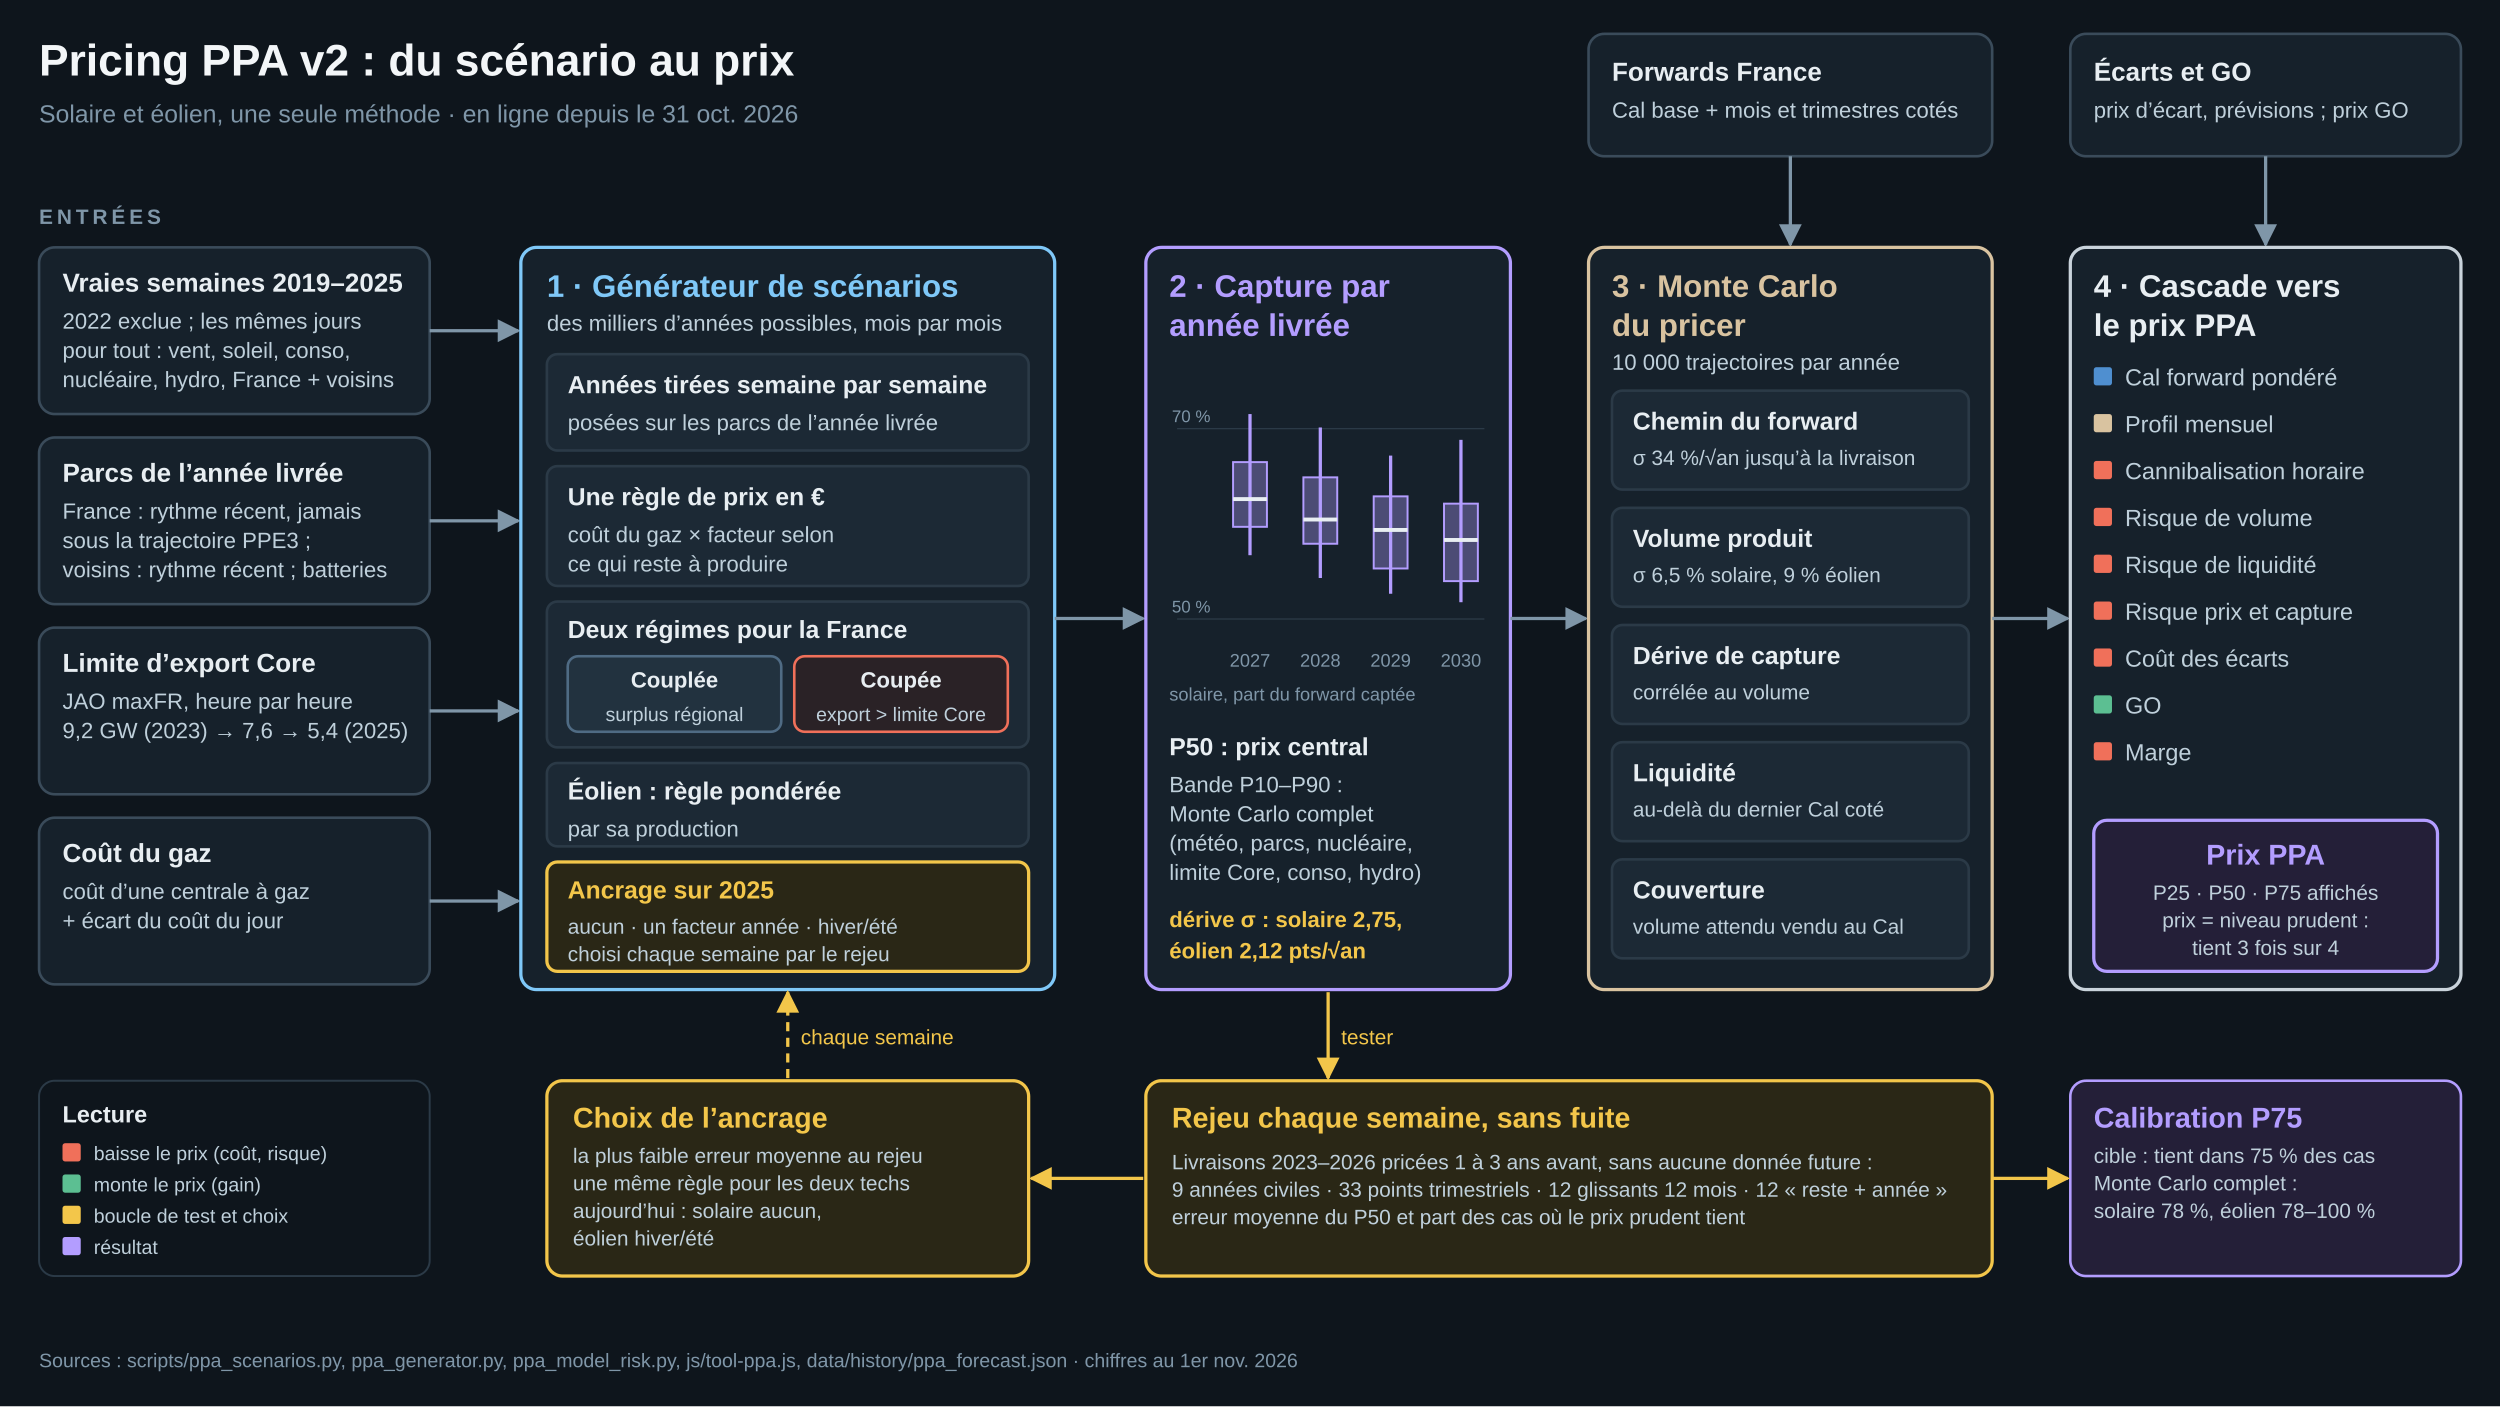
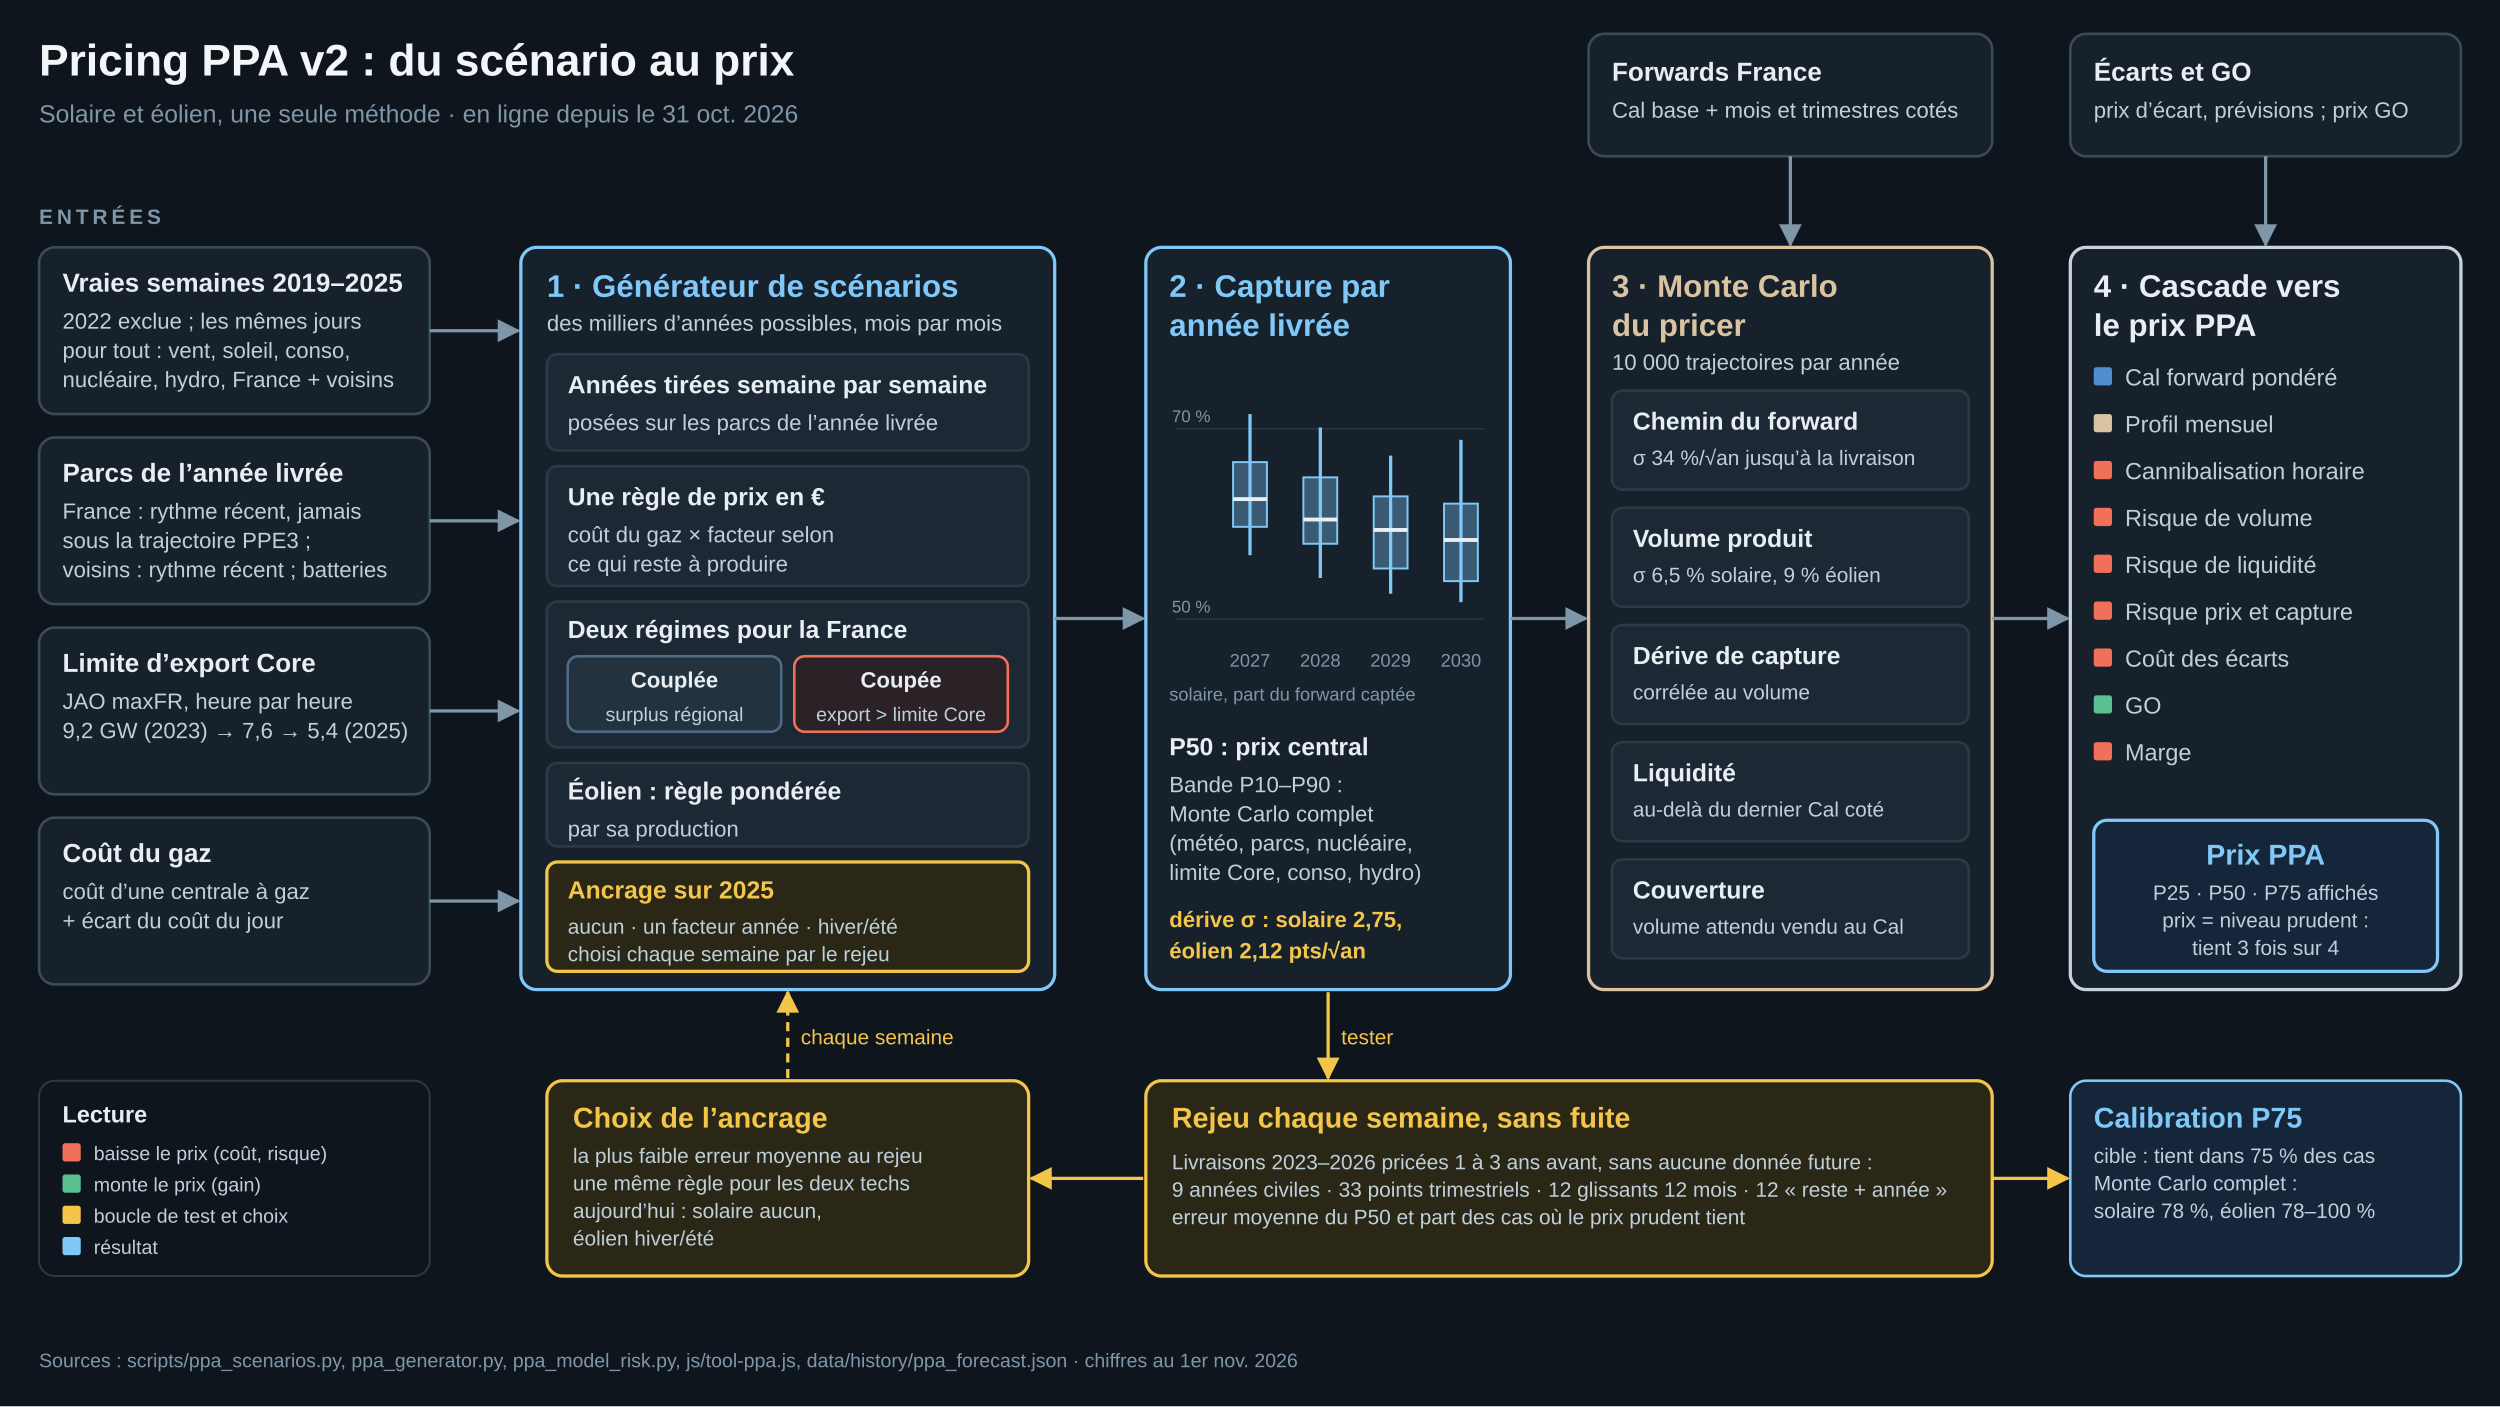
<svg xmlns="http://www.w3.org/2000/svg" viewBox="0 0 1920 1080" width="1920" height="1080" font-family="'IBM Plex Sans','Segoe UI','Helvetica Neue',Arial,'Liberation Sans',sans-serif">
  <defs>
    <marker id="am" viewBox="0 0 10 10" refX="9" refY="5" markerWidth="7" markerHeight="7" orient="auto-start-reverse">
      <path d="M0,0 L10,5 L0,10 z" fill="#7F96A8" />
    </marker>
    <marker id="aa" viewBox="0 0 10 10" refX="9" refY="5" markerWidth="7" markerHeight="7" orient="auto-start-reverse">
      <path d="M0,0 L10,5 L0,10 z" fill="#F3C64A" />
    </marker>
    <marker id="av" viewBox="0 0 10 10" refX="9" refY="5" markerWidth="7" markerHeight="7" orient="auto-start-reverse">
-       <path d="M0,0 L10,5 L0,10 z" fill="#B39DFF" />
+       <path d="M0,0 L10,5 L0,10 z" fill="#7FC8F8" />
    </marker>
  </defs>
  <rect width="1920" height="1080" fill="#0E151C" />
  <text x="30.0" y="58.0" font-size="34" fill="#F3F6F8" text-anchor="start" font-weight="700">Pricing PPA v2 : du scénario au prix</text>
  <text x="30.0" y="94.0" font-size="19" fill="#7F96A8" text-anchor="start" font-weight="400">Solaire et éolien, une seule méthode · en ligne depuis le 31 oct. 2026</text>
  <text x="30.0" y="172.0" font-size="16" fill="#7F96A8" text-anchor="start" font-weight="700" letter-spacing="3">ENTRÉES</text>
  <rect x="1220" y="26" width="310" height="94" rx="12" fill="#16212B" stroke="#3A4B5A" stroke-width="2" />
  <text x="1238.0" y="62.0" font-size="20" fill="#E8EEF2" text-anchor="start" font-weight="700">Forwards France</text>
  <text x="1238.0" y="90.4" font-size="17" fill="#BFD0DB" text-anchor="start" font-weight="400">Cal base + mois et trimestres cotés</text>
  <rect x="1590" y="26" width="300" height="94" rx="12" fill="#16212B" stroke="#3A4B5A" stroke-width="2" />
  <text x="1608.0" y="62.0" font-size="20" fill="#E8EEF2" text-anchor="start" font-weight="700">Écarts et GO</text>
  <text x="1608.0" y="90.4" font-size="17" fill="#BFD0DB" text-anchor="start" font-weight="400">prix d’écart, prévisions ; prix GO</text>
  <line x1="1375" y1="120" x2="1375" y2="188" stroke="#7F96A8" stroke-width="2.5" marker-end="url(#am)" />
  <line x1="1740" y1="120" x2="1740" y2="188" stroke="#7F96A8" stroke-width="2.5" marker-end="url(#am)" />
  <rect x="30" y="190" width="300" height="128" rx="12" fill="#16212B" stroke="#3A4B5A" stroke-width="2" />
  <text x="48.0" y="224.0" font-size="20" fill="#E8EEF2" text-anchor="start" font-weight="700">Vraies semaines 2019–2025</text>
  <text x="48.0" y="252.4" font-size="17" fill="#BFD0DB" text-anchor="start" font-weight="400">2022 exclue ; les mêmes jours</text>
  <text x="48.0" y="274.9" font-size="17" fill="#BFD0DB" text-anchor="start" font-weight="400">pour tout : vent, soleil, conso,</text>
  <text x="48.0" y="297.3" font-size="17" fill="#BFD0DB" text-anchor="start" font-weight="400">nucléaire, hydro, France + voisins</text>
  <line x1="330" y1="254" x2="398" y2="254" stroke="#7F96A8" stroke-width="2.5" marker-end="url(#am)" />
  <rect x="30" y="336" width="300" height="128" rx="12" fill="#16212B" stroke="#3A4B5A" stroke-width="2" />
  <text x="48.0" y="370.0" font-size="20" fill="#E8EEF2" text-anchor="start" font-weight="700">Parcs de l’année livrée</text>
  <text x="48.0" y="398.4" font-size="17" fill="#BFD0DB" text-anchor="start" font-weight="400">France : rythme récent, jamais</text>
  <text x="48.0" y="420.9" font-size="17" fill="#BFD0DB" text-anchor="start" font-weight="400">sous la trajectoire PPE3 ;</text>
  <text x="48.0" y="443.3" font-size="17" fill="#BFD0DB" text-anchor="start" font-weight="400">voisins : rythme récent ; batteries</text>
  <line x1="330" y1="400" x2="398" y2="400" stroke="#7F96A8" stroke-width="2.5" marker-end="url(#am)" />
  <rect x="30" y="482" width="300" height="128" rx="12" fill="#16212B" stroke="#3A4B5A" stroke-width="2" />
  <text x="48.0" y="516.0" font-size="20" fill="#E8EEF2" text-anchor="start" font-weight="700">Limite d’export Core</text>
  <text x="48.0" y="544.4" font-size="17" fill="#BFD0DB" text-anchor="start" font-weight="400">JAO maxFR, heure par heure</text>
  <text x="48.0" y="566.9" font-size="17" fill="#BFD0DB" text-anchor="start" font-weight="400">9,2 GW (2023) → 7,6 → 5,4 (2025)</text>
  <line x1="330" y1="546" x2="398" y2="546" stroke="#7F96A8" stroke-width="2.5" marker-end="url(#am)" />
  <rect x="30" y="628" width="300" height="128" rx="12" fill="#16212B" stroke="#3A4B5A" stroke-width="2" />
  <text x="48.0" y="662.0" font-size="20" fill="#E8EEF2" text-anchor="start" font-weight="700">Coût du gaz</text>
  <text x="48.0" y="690.4" font-size="17" fill="#BFD0DB" text-anchor="start" font-weight="400">coût d’une centrale à gaz</text>
  <text x="48.0" y="712.9" font-size="17" fill="#BFD0DB" text-anchor="start" font-weight="400">+ écart du coût du jour</text>
  <line x1="330" y1="692" x2="398" y2="692" stroke="#7F96A8" stroke-width="2.5" marker-end="url(#am)" />
  <rect x="400" y="190" width="410" height="570" rx="12" fill="#16212B" stroke="#7FC8F8" stroke-width="2.5" />
  <text x="420.0" y="228.0" font-size="24" fill="#7FC8F8" text-anchor="start" font-weight="700">1 · Générateur de scénarios</text>
  <text x="420.0" y="254.0" font-size="17" fill="#BFD0DB" text-anchor="start" font-weight="400">des milliers d’années possibles, mois par mois</text>
  <rect x="420" y="272" width="370" height="74" rx="8" fill="#1C2935" stroke="#2B3A47" stroke-width="2" />
  <text x="436.0" y="302.0" font-size="19" fill="#E8EEF2" text-anchor="start" font-weight="700">Années tirées semaine par semaine</text>
  <text x="436.0" y="330.4" font-size="17" fill="#BFD0DB" text-anchor="start" font-weight="400">posées sur les parcs de l’année livrée</text>
  <rect x="420" y="358" width="370" height="92" rx="8" fill="#1C2935" stroke="#2B3A47" stroke-width="2" />
  <text x="436.0" y="388.0" font-size="19" fill="#E8EEF2" text-anchor="start" font-weight="700">Une règle de prix en €</text>
  <text x="436.0" y="416.4" font-size="17" fill="#BFD0DB" text-anchor="start" font-weight="400">coût du gaz × facteur selon</text>
  <text x="436.0" y="438.9" font-size="17" fill="#BFD0DB" text-anchor="start" font-weight="400">ce qui reste à produire</text>
  <rect x="420" y="462" width="370" height="112" rx="8" fill="#1C2935" stroke="#2B3A47" stroke-width="2" />
  <text x="436.0" y="490.0" font-size="19" fill="#E8EEF2" text-anchor="start" font-weight="700">Deux régimes pour la France</text>
  <rect x="436" y="504" width="164" height="58" rx="8" fill="#22323F" stroke="#4F6B84" stroke-width="2" />
  <text x="518.0" y="528.0" font-size="17" fill="#E8EEF2" text-anchor="middle" font-weight="700">Couplée</text>
  <text x="518.0" y="553.8" font-size="15" fill="#BFD0DB" text-anchor="middle" font-weight="400">surplus régional</text>
  <rect x="610" y="504" width="164" height="58" rx="8" fill="#2A2226" stroke="#F0705A" stroke-width="2" />
  <text x="692.0" y="528.0" font-size="17" fill="#E8EEF2" text-anchor="middle" font-weight="700">Coupée</text>
  <text x="692.0" y="553.8" font-size="15" fill="#BFD0DB" text-anchor="middle" font-weight="400">export &gt; limite Core</text>
  <rect x="420" y="586" width="370" height="64" rx="8" fill="#1C2935" stroke="#2B3A47" stroke-width="2" />
  <text x="436.0" y="614.0" font-size="19" fill="#E8EEF2" text-anchor="start" font-weight="700">Éolien : règle pondérée</text>
  <text x="436.0" y="642.4" font-size="17" fill="#BFD0DB" text-anchor="start" font-weight="400">par sa production</text>
  <rect x="420" y="662" width="370" height="84" rx="8" fill="#2A2716" stroke="#F3C64A" stroke-width="2.5" />
  <text x="436.0" y="690.0" font-size="19" fill="#F3C64A" text-anchor="start" font-weight="700">Ancrage sur 2025</text>
  <text x="436.0" y="717.1" font-size="16" fill="#BFD0DB" text-anchor="start" font-weight="400">aucun · un facteur année · hiver/été</text>
  <text x="436.0" y="738.2" font-size="16" fill="#BFD0DB" text-anchor="start" font-weight="400">choisi chaque semaine par le rejeu</text>
  <line x1="810" y1="475" x2="878" y2="475" stroke="#7F96A8" stroke-width="2.5" marker-end="url(#am)" />
-   <rect x="880" y="190" width="280" height="570" rx="12" fill="#16212B" stroke="#B39DFF" stroke-width="2.5" />
-   <text x="898.0" y="228.0" font-size="24" fill="#B39DFF" text-anchor="start" font-weight="700">2 · Capture par</text>
-   <text x="898.0" y="258.0" font-size="24" fill="#B39DFF" text-anchor="start" font-weight="700">année livrée</text>
+   <rect x="880" y="190" width="280" height="570" rx="12" fill="#16212B" stroke="#7FC8F8" stroke-width="2.5" />
+   <text x="898.0" y="228.0" font-size="24" fill="#7FC8F8" text-anchor="start" font-weight="700">2 · Capture par</text>
+   <text x="898.0" y="258.0" font-size="24" fill="#7FC8F8" text-anchor="start" font-weight="700">année livrée</text>
  <line x1="904" x2="1140" y1="475.4" y2="475.4" stroke="#2B3A47" />
  <line x1="904" x2="1140" y1="329.2" y2="329.2" stroke="#2B3A47" />
  <text x="900.0" y="324.2" font-size="13" fill="#7F96A8" text-anchor="start" font-weight="400">70 %</text>
  <text x="900.0" y="470.4" font-size="13" fill="#7F96A8" text-anchor="start" font-weight="400">50 %</text>
-   <line x1="960" x2="960" y1="318.0" y2="426.4" stroke="#B39DFF" stroke-width="2.5" />
-   <rect x="947" y="354.9" width="26" height="49.7" fill="#B39DFF" fill-opacity=".35" stroke="#B39DFF" stroke-width="1.5" />
+   <line x1="960" x2="960" y1="318.0" y2="426.4" stroke="#7FC8F8" stroke-width="2.5" />
+   <rect x="947" y="354.9" width="26" height="49.7" fill="#7FC8F8" fill-opacity=".35" stroke="#7FC8F8" stroke-width="1.5" />
  <line x1="947" x2="973" y1="383.3" y2="383.3" stroke="#E8EEF2" stroke-width="3" />
  <text x="960.0" y="512.0" font-size="14" fill="#7F96A8" text-anchor="middle" font-weight="400">2027</text>
-   <line x1="1014" x2="1014" y1="328.3" y2="443.9" stroke="#B39DFF" stroke-width="2.5" />
-   <rect x="1001" y="366.6" width="26" height="51.0" fill="#B39DFF" fill-opacity=".35" stroke="#B39DFF" stroke-width="1.5" />
+   <line x1="1014" x2="1014" y1="328.3" y2="443.9" stroke="#7FC8F8" stroke-width="2.5" />
+   <rect x="1001" y="366.6" width="26" height="51.0" fill="#7FC8F8" fill-opacity=".35" stroke="#7FC8F8" stroke-width="1.5" />
  <line x1="1001" x2="1027" y1="399.0" y2="399.0" stroke="#E8EEF2" stroke-width="3" />
  <text x="1014.0" y="512.0" font-size="14" fill="#7F96A8" text-anchor="middle" font-weight="400">2028</text>
-   <line x1="1068" x2="1068" y1="349.9" y2="456.0" stroke="#B39DFF" stroke-width="2.5" />
-   <rect x="1055" y="381.2" width="26" height="55.4" fill="#B39DFF" fill-opacity=".35" stroke="#B39DFF" stroke-width="1.5" />
+   <line x1="1068" x2="1068" y1="349.9" y2="456.0" stroke="#7FC8F8" stroke-width="2.5" />
+   <rect x="1055" y="381.2" width="26" height="55.4" fill="#7FC8F8" fill-opacity=".35" stroke="#7FC8F8" stroke-width="1.5" />
  <line x1="1055" x2="1081" y1="407.0" y2="407.0" stroke="#E8EEF2" stroke-width="3" />
  <text x="1068.0" y="512.0" font-size="14" fill="#7F96A8" text-anchor="middle" font-weight="400">2029</text>
-   <line x1="1122" x2="1122" y1="337.8" y2="462.5" stroke="#B39DFF" stroke-width="2.5" />
-   <rect x="1109" y="386.8" width="26" height="59.5" fill="#B39DFF" fill-opacity=".35" stroke="#B39DFF" stroke-width="1.5" />
+   <line x1="1122" x2="1122" y1="337.8" y2="462.5" stroke="#7FC8F8" stroke-width="2.5" />
+   <rect x="1109" y="386.8" width="26" height="59.5" fill="#7FC8F8" fill-opacity=".35" stroke="#7FC8F8" stroke-width="1.5" />
  <line x1="1109" x2="1135" y1="414.7" y2="414.7" stroke="#E8EEF2" stroke-width="3" />
  <text x="1122.0" y="512.0" font-size="14" fill="#7F96A8" text-anchor="middle" font-weight="400">2030</text>
  <text x="898.0" y="538.0" font-size="14" fill="#7F96A8" text-anchor="start" font-weight="400">solaire, part du forward captée</text>
  <text x="898.0" y="580.0" font-size="19" fill="#E8EEF2" text-anchor="start" font-weight="700">P50 : prix central</text>
  <text x="898.0" y="608.4" font-size="17" fill="#BFD0DB" text-anchor="start" font-weight="400">Bande P10–P90 :</text>
  <text x="898.0" y="630.9" font-size="17" fill="#BFD0DB" text-anchor="start" font-weight="400">Monte Carlo complet</text>
  <text x="898.0" y="653.3" font-size="17" fill="#BFD0DB" text-anchor="start" font-weight="400">(météo, parcs, nucléaire,</text>
  <text x="898.0" y="675.8" font-size="17" fill="#BFD0DB" text-anchor="start" font-weight="400">limite Core, conso, hydro)</text>
  <text x="898.0" y="712.0" font-size="17" fill="#F3C64A" text-anchor="start" font-weight="600">dérive σ : solaire 2,75,</text>
  <text x="898.0" y="736.0" font-size="17" fill="#F3C64A" text-anchor="start" font-weight="600">éolien 2,12 pts/√an</text>
  <line x1="1160" y1="475" x2="1218" y2="475" stroke="#7F96A8" stroke-width="2.5" marker-end="url(#am)" />
  <rect x="1220" y="190" width="310" height="570" rx="12" fill="#16212B" stroke="#D9C3A0" stroke-width="2.5" />
  <text x="1238.0" y="228.0" font-size="24" fill="#D9C3A0" text-anchor="start" font-weight="700">3 · Monte Carlo</text>
  <text x="1238.0" y="258.0" font-size="24" fill="#D9C3A0" text-anchor="start" font-weight="700">du pricer</text>
  <text x="1238.0" y="284.0" font-size="17" fill="#BFD0DB" text-anchor="start" font-weight="400">10 000 trajectoires par année</text>
  <rect x="1238" y="300" width="274" height="76" rx="8" fill="#1C2935" stroke="#2B3A47" stroke-width="2" />
  <text x="1254.0" y="330.0" font-size="19" fill="#E8EEF2" text-anchor="start" font-weight="700">Chemin du forward</text>
  <text x="1254.0" y="357.1" font-size="16" fill="#BFD0DB" text-anchor="start" font-weight="400">σ 34 %/√an jusqu’à la livraison</text>
  <rect x="1238" y="390" width="274" height="76" rx="8" fill="#1C2935" stroke="#2B3A47" stroke-width="2" />
  <text x="1254.0" y="420.0" font-size="19" fill="#E8EEF2" text-anchor="start" font-weight="700">Volume produit</text>
  <text x="1254.0" y="447.1" font-size="16" fill="#BFD0DB" text-anchor="start" font-weight="400">σ 6,5 % solaire, 9 % éolien</text>
  <rect x="1238" y="480" width="274" height="76" rx="8" fill="#1C2935" stroke="#2B3A47" stroke-width="2" />
  <text x="1254.0" y="510.0" font-size="19" fill="#E8EEF2" text-anchor="start" font-weight="700">Dérive de capture</text>
  <text x="1254.0" y="537.1" font-size="16" fill="#BFD0DB" text-anchor="start" font-weight="400">corrélée au volume</text>
  <rect x="1238" y="570" width="274" height="76" rx="8" fill="#1C2935" stroke="#2B3A47" stroke-width="2" />
  <text x="1254.0" y="600.0" font-size="19" fill="#E8EEF2" text-anchor="start" font-weight="700">Liquidité</text>
  <text x="1254.0" y="627.1" font-size="16" fill="#BFD0DB" text-anchor="start" font-weight="400">au-delà du dernier Cal coté</text>
  <rect x="1238" y="660" width="274" height="76" rx="8" fill="#1C2935" stroke="#2B3A47" stroke-width="2" />
  <text x="1254.0" y="690.0" font-size="19" fill="#E8EEF2" text-anchor="start" font-weight="700">Couverture</text>
  <text x="1254.0" y="717.1" font-size="16" fill="#BFD0DB" text-anchor="start" font-weight="400">volume attendu vendu au Cal</text>
  <line x1="1530" y1="475" x2="1588" y2="475" stroke="#7F96A8" stroke-width="2.5" marker-end="url(#am)" />
  <rect x="1590" y="190" width="300" height="570" rx="12" fill="#16212B" stroke="#C9D3DB" stroke-width="2.5" />
  <text x="1608.0" y="228.0" font-size="24" fill="#E8EEF2" text-anchor="start" font-weight="700">4 · Cascade vers</text>
  <text x="1608.0" y="258.0" font-size="24" fill="#E8EEF2" text-anchor="start" font-weight="700">le prix PPA</text>
  <rect x="1608" y="282" width="14" height="14" rx="2" fill="#4F8FD0" />
  <text x="1632.0" y="296.0" font-size="18" fill="#BFD0DB" text-anchor="start" font-weight="400">Cal forward pondéré</text>
  <rect x="1608" y="318" width="14" height="14" rx="2" fill="#D9C3A0" />
  <text x="1632.0" y="332.0" font-size="18" fill="#BFD0DB" text-anchor="start" font-weight="400">Profil mensuel</text>
  <rect x="1608" y="354" width="14" height="14" rx="2" fill="#F0705A" />
  <text x="1632.0" y="368.0" font-size="18" fill="#BFD0DB" text-anchor="start" font-weight="400">Cannibalisation horaire</text>
  <rect x="1608" y="390" width="14" height="14" rx="2" fill="#F0705A" />
  <text x="1632.0" y="404.0" font-size="18" fill="#BFD0DB" text-anchor="start" font-weight="400">Risque de volume</text>
  <rect x="1608" y="426" width="14" height="14" rx="2" fill="#F0705A" />
  <text x="1632.0" y="440.0" font-size="18" fill="#BFD0DB" text-anchor="start" font-weight="400">Risque de liquidité</text>
  <rect x="1608" y="462" width="14" height="14" rx="2" fill="#F0705A" />
  <text x="1632.0" y="476.0" font-size="18" fill="#BFD0DB" text-anchor="start" font-weight="400">Risque prix et capture</text>
  <rect x="1608" y="498" width="14" height="14" rx="2" fill="#F0705A" />
  <text x="1632.0" y="512.0" font-size="18" fill="#BFD0DB" text-anchor="start" font-weight="400">Coût des écarts</text>
  <rect x="1608" y="534" width="14" height="14" rx="2" fill="#5CBF92" />
  <text x="1632.0" y="548.0" font-size="18" fill="#BFD0DB" text-anchor="start" font-weight="400">GO</text>
  <rect x="1608" y="570" width="14" height="14" rx="2" fill="#F0705A" />
  <text x="1632.0" y="584.0" font-size="18" fill="#BFD0DB" text-anchor="start" font-weight="400">Marge</text>
-   <rect x="1608" y="630" width="264" height="116" rx="10" fill="#241F38" stroke="#B39DFF" stroke-width="2.5" />
-   <text x="1740.0" y="664.0" font-size="22" fill="#B39DFF" text-anchor="middle" font-weight="700">Prix PPA</text>
+   <rect x="1608" y="630" width="264" height="116" rx="10" fill="#16263A" stroke="#7FC8F8" stroke-width="2.5" />
+   <text x="1740.0" y="664.0" font-size="22" fill="#7FC8F8" text-anchor="middle" font-weight="700">Prix PPA</text>
  <text x="1740.0" y="691.1" font-size="16" fill="#BFD0DB" text-anchor="middle" font-weight="400">P25 · P50 · P75 affichés</text>
  <text x="1740.0" y="712.2" font-size="16" fill="#BFD0DB" text-anchor="middle" font-weight="400">prix = niveau prudent :</text>
  <text x="1740.0" y="733.4" font-size="16" fill="#BFD0DB" text-anchor="middle" font-weight="400">tient 3 fois sur 4</text>
  <rect x="880" y="830" width="650" height="150" rx="12" fill="#2A2716" stroke="#F3C64A" stroke-width="2.5" />
  <text x="900.0" y="866.0" font-size="22" fill="#F3C64A" text-anchor="start" font-weight="700">Rejeu chaque semaine, sans fuite</text>
  <text x="900.0" y="898.0" font-size="16" fill="#BFD0DB" text-anchor="start" font-weight="400">Livraisons 2023–2026 pricées 1 à 3 ans avant, sans aucune donnée future :</text>
  <text x="900.0" y="919.1" font-size="16" fill="#BFD0DB" text-anchor="start" font-weight="400">9 années civiles · 33 points trimestriels · 12 glissants 12 mois · 12 « reste + année »</text>
  <text x="900.0" y="940.2" font-size="16" fill="#BFD0DB" text-anchor="start" font-weight="400">erreur moyenne du P50 et part des cas où le prix prudent tient</text>
  <line x1="1020" y1="762" x2="1020" y2="828" stroke="#F3C64A" stroke-width="2.5" marker-end="url(#aa)" />
  <text x="1030.0" y="802.0" font-size="16" fill="#F3C64A" text-anchor="start" font-weight="400">tester</text>
  <rect x="420" y="830" width="370" height="150" rx="12" fill="#2A2716" stroke="#F3C64A" stroke-width="2.5" />
  <text x="440.0" y="866.0" font-size="22" fill="#F3C64A" text-anchor="start" font-weight="700">Choix de l’ancrage</text>
  <text x="440.0" y="893.1" font-size="16" fill="#BFD0DB" text-anchor="start" font-weight="400">la plus faible erreur moyenne au rejeu</text>
  <text x="440.0" y="914.2" font-size="16" fill="#BFD0DB" text-anchor="start" font-weight="400">une même règle pour les deux techs</text>
  <text x="440.0" y="935.4" font-size="16" fill="#BFD0DB" text-anchor="start" font-weight="400">aujourd’hui : solaire aucun,</text>
  <text x="440.0" y="956.5" font-size="16" fill="#BFD0DB" text-anchor="start" font-weight="400">éolien hiver/été</text>
  <line x1="878" y1="905" x2="792" y2="905" stroke="#F3C64A" stroke-width="2.5" marker-end="url(#aa)" />
  <line x1="605" y1="828" x2="605" y2="762" stroke="#F3C64A" stroke-width="2.5" stroke-dasharray="7 5" marker-end="url(#aa)" />
  <text x="615.0" y="802.0" font-size="16" fill="#F3C64A" text-anchor="start" font-weight="400">chaque semaine</text>
-   <rect x="1590" y="830" width="300" height="150" rx="12" fill="#241F38" stroke="#B39DFF" stroke-width="2" />
-   <text x="1608.0" y="866.0" font-size="22" fill="#B39DFF" text-anchor="start" font-weight="700">Calibration P75</text>
+   <rect x="1590" y="830" width="300" height="150" rx="12" fill="#16263A" stroke="#7FC8F8" stroke-width="2" />
+   <text x="1608.0" y="866.0" font-size="22" fill="#7FC8F8" text-anchor="start" font-weight="700">Calibration P75</text>
  <text x="1608.0" y="893.1" font-size="16" fill="#BFD0DB" text-anchor="start" font-weight="400">cible : tient dans 75 % des cas</text>
  <text x="1608.0" y="914.2" font-size="16" fill="#BFD0DB" text-anchor="start" font-weight="400">Monte Carlo complet :</text>
  <text x="1608.0" y="935.4" font-size="16" fill="#BFD0DB" text-anchor="start" font-weight="400">solaire 78 %, éolien 78–100 %</text>
  <line x1="1530" y1="905" x2="1588" y2="905" stroke="#F3C64A" stroke-width="2.5" marker-end="url(#aa)" />
  <rect x="30" y="830" width="300" height="150" rx="12" fill="#0E151C" stroke="#2B3A47" stroke-width="1.5" />
  <text x="48.0" y="862.0" font-size="18" fill="#E8EEF2" text-anchor="start" font-weight="700">Lecture</text>
  <rect x="48" y="878" width="14" height="14" rx="2" fill="#F0705A" />
  <text x="72.0" y="891.0" font-size="15" fill="#BFD0DB" text-anchor="start" font-weight="400">baisse le prix (coût, risque)</text>
  <rect x="48" y="902" width="14" height="14" rx="2" fill="#5CBF92" />
  <text x="72.0" y="915.0" font-size="15" fill="#BFD0DB" text-anchor="start" font-weight="400">monte le prix (gain)</text>
  <rect x="48" y="926" width="14" height="14" rx="2" fill="#F3C64A" />
  <text x="72.0" y="939.0" font-size="15" fill="#BFD0DB" text-anchor="start" font-weight="400">boucle de test et choix</text>
-   <rect x="48" y="950" width="14" height="14" rx="2" fill="#B39DFF" />
+   <rect x="48" y="950" width="14" height="14" rx="2" fill="#7FC8F8" />
  <text x="72.0" y="963.0" font-size="15" fill="#BFD0DB" text-anchor="start" font-weight="400">résultat</text>
  <text x="30.0" y="1050.0" font-size="15" fill="#7F96A8" text-anchor="start" font-weight="400">Sources : scripts/ppa_scenarios.py, ppa_generator.py, ppa_model_risk.py, js/tool-ppa.js, data/history/ppa_forecast.json · chiffres au 1er nov. 2026</text>
</svg>
